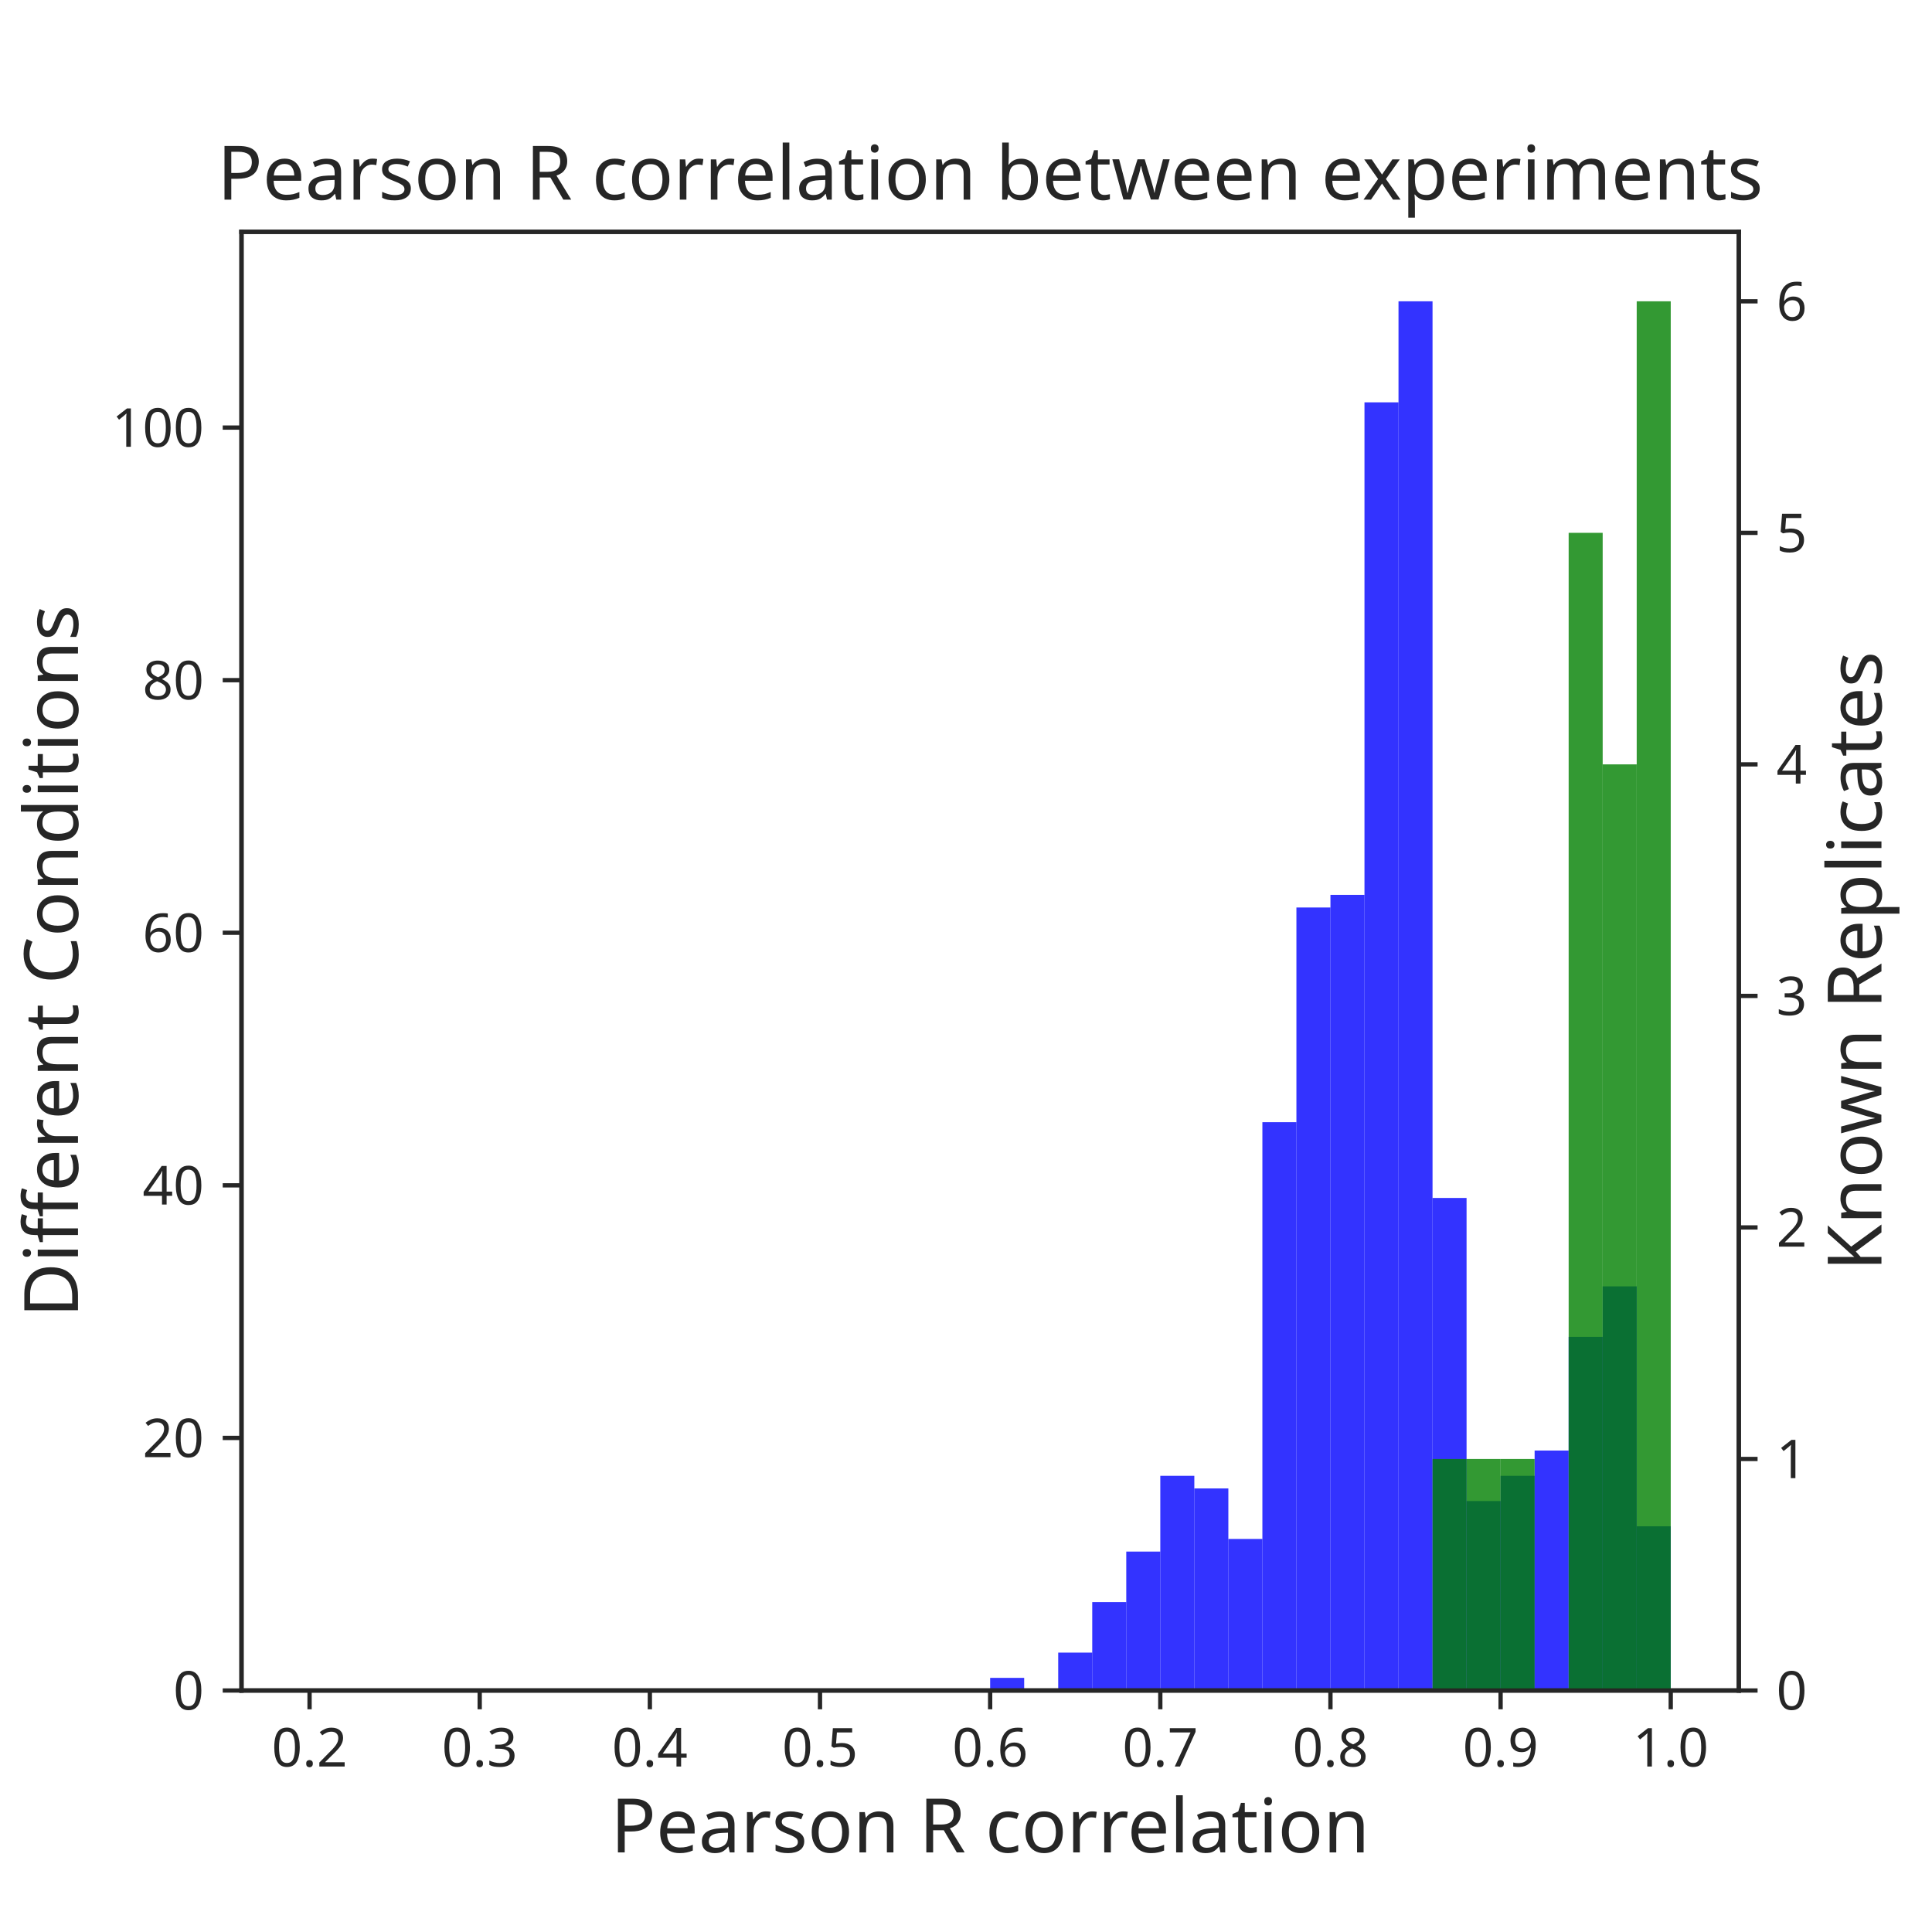
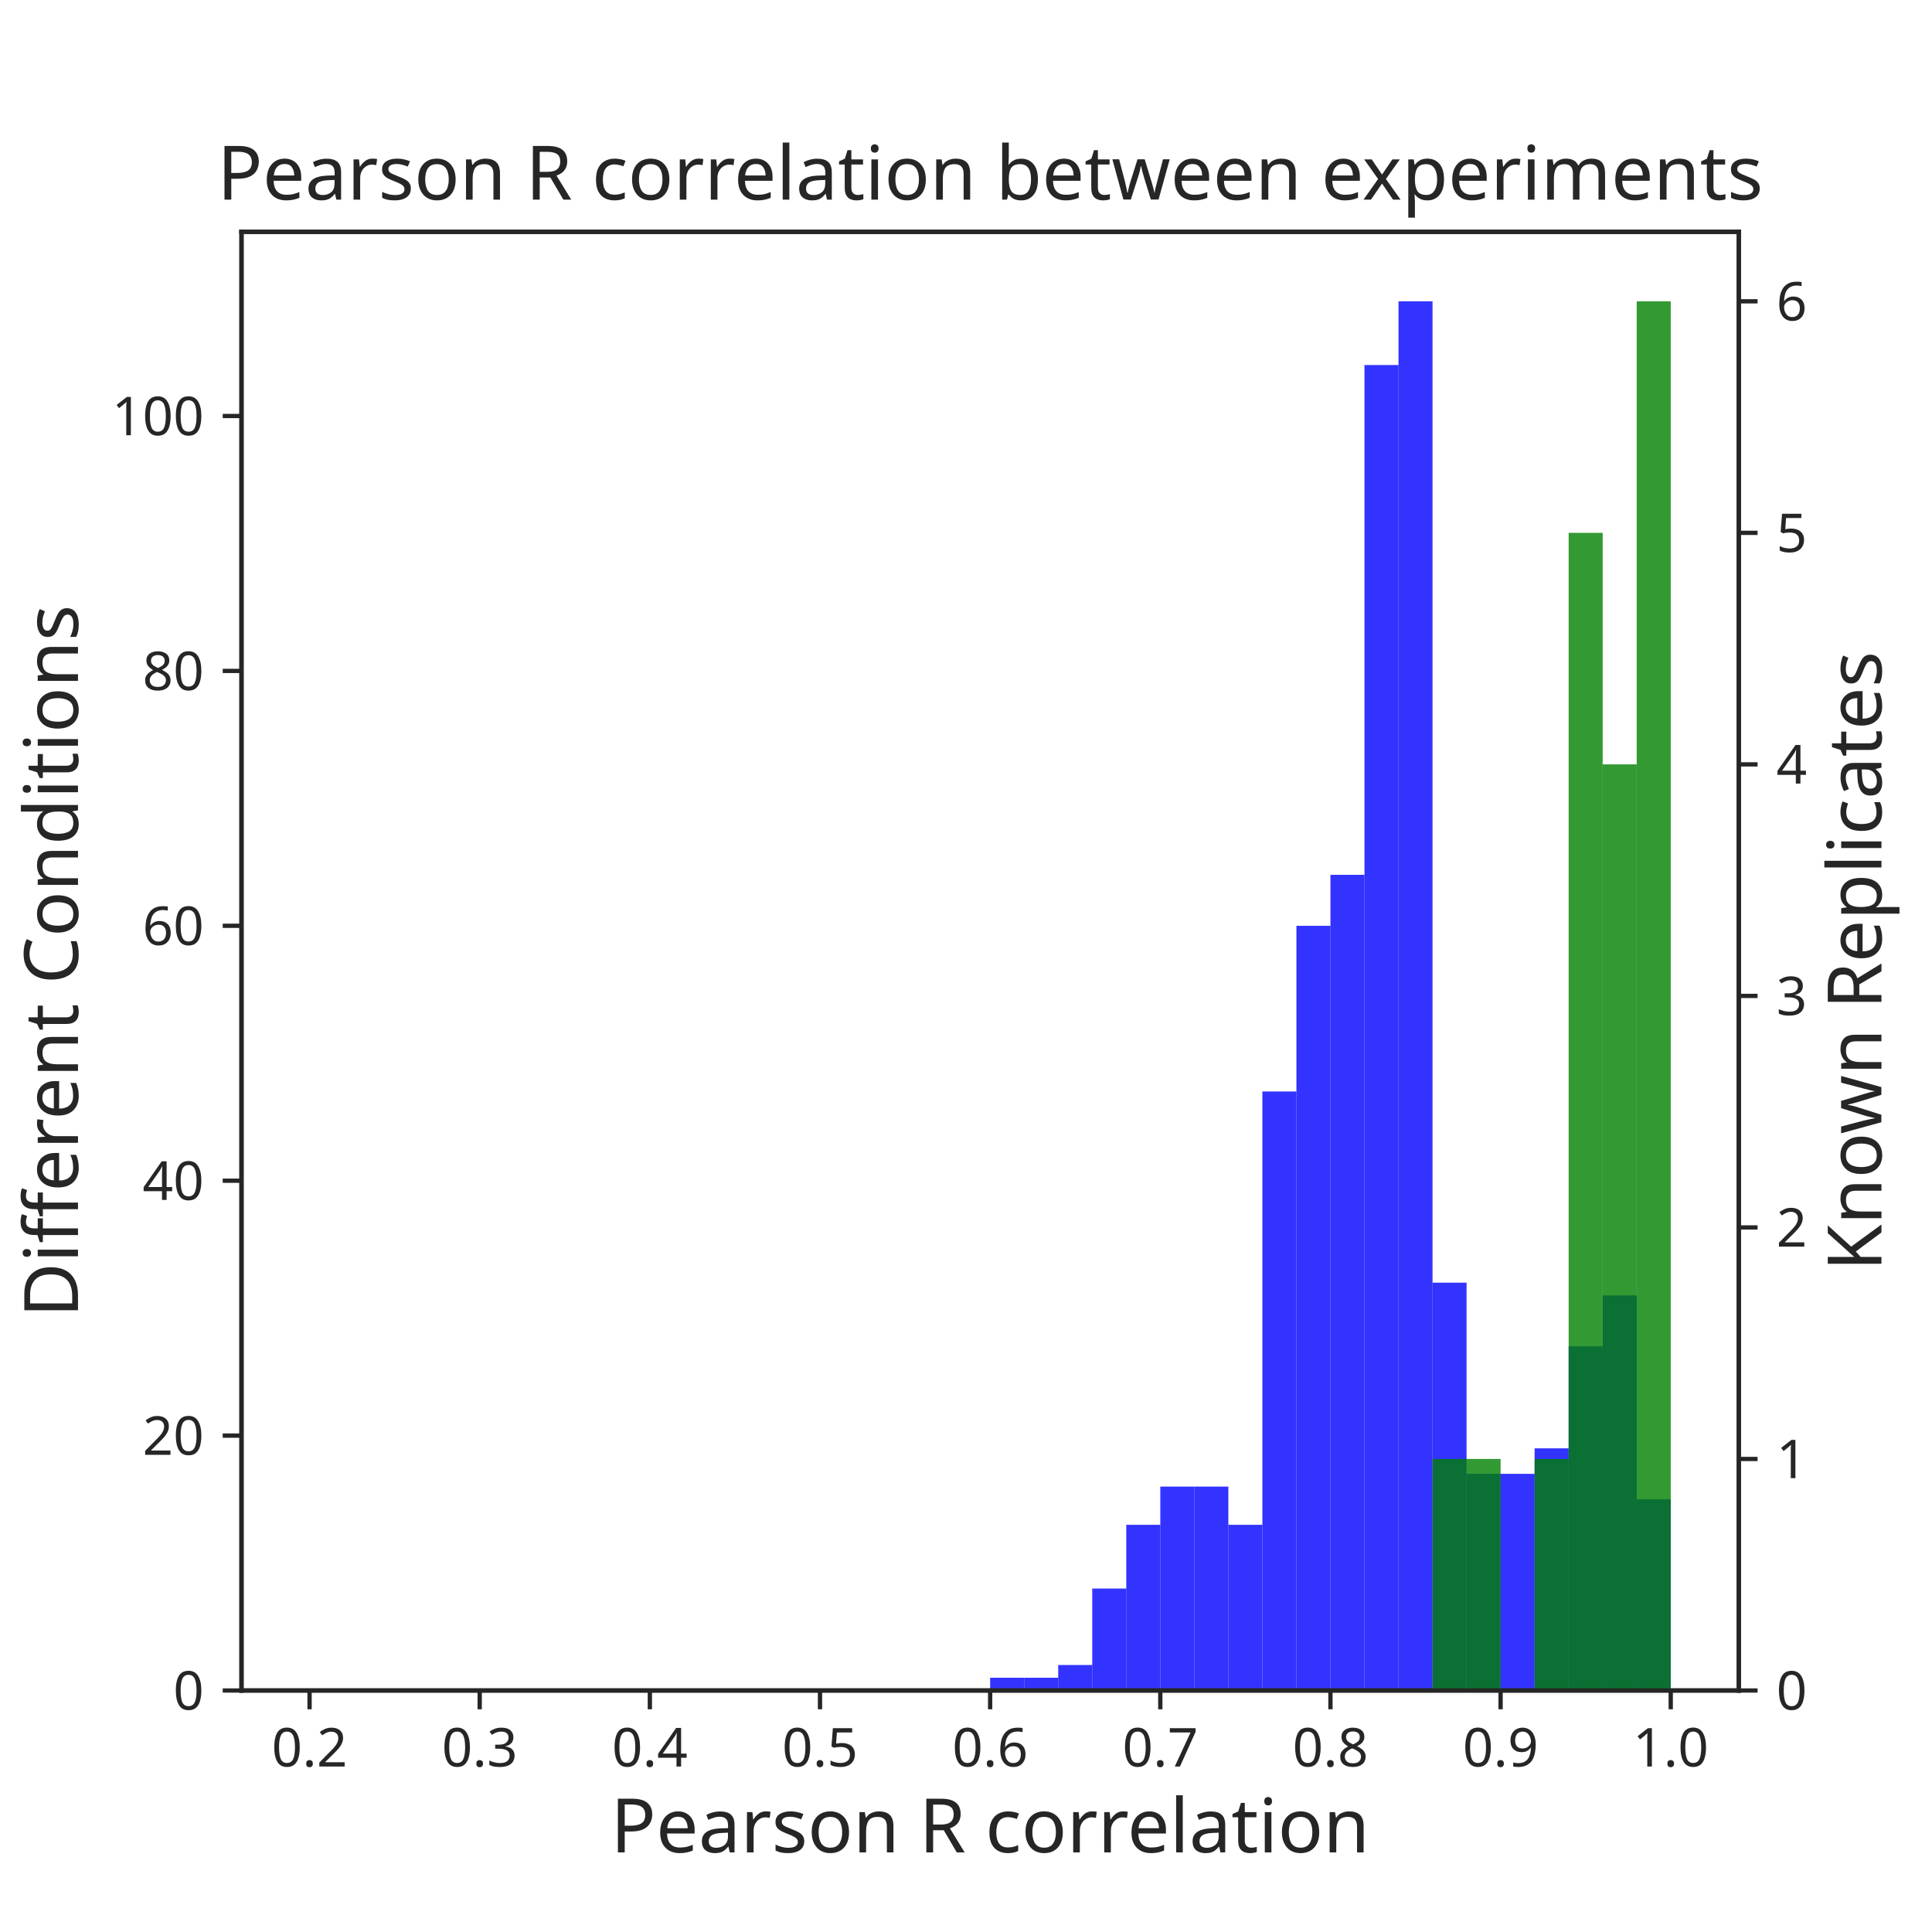
<svg xmlns="http://www.w3.org/2000/svg" xmlns:xlink="http://www.w3.org/1999/xlink" width="360pt" height="360pt" viewBox="0 0 360 360" version="1.1">
  <defs>
    <style type="text/css">*{stroke-linejoin: round; stroke-linecap: butt}</style>
  </defs>
  <g id="figure_1">
    <g id="patch_1">
      <path d="M 0 360  L 360 360  L 360 0  L 0 0  z " style="fill: #ffffff" />
    </g>
    <g id="axes_1">
      <g id="patch_2">
        <path d="M 45 315  L 324 315  L 324 43.2  L 45 43.2  z " style="fill: #ffffff" />
      </g>
      <g id="matplotlib.axis_1">
        <g id="xtick_1">
          <g id="line2d_1">
            <defs>
-               <path id="m3f5e50ca13" d="M 0 0  L 0 3.5  " style="stroke: #262626; stroke-width: 0.8" />
+               <path id="m912f0ac6c9" d="M 0 0  L 0 3.5  " style="stroke: #262626; stroke-width: 0.8" />
            </defs>
            <g>
-               <use xlink:href="#m3f5e50ca13" x="57.682" y="315" style="fill: #262626; stroke: #262626; stroke-width: 0.8" />
+               <use xlink:href="#m912f0ac6c9" x="57.682" y="315" style="fill: #262626; stroke: #262626; stroke-width: 0.8" />
            </g>
          </g>
          <g id="text_1">
            <text style="fill: #262626; font: 10px 'sans-serif'; text-anchor: middle" x="57.682" y="329.158" transform="rotate(-0, 57.68182, 329.1578)">0.2</text>
          </g>
        </g>
        <g id="xtick_2">
          <g id="line2d_2">
            <g>
-               <use xlink:href="#m3f5e50ca13" x="89.386" y="315" style="fill: #262626; stroke: #262626; stroke-width: 0.8" />
+               <use xlink:href="#m912f0ac6c9" x="89.386" y="315" style="fill: #262626; stroke: #262626; stroke-width: 0.8" />
            </g>
          </g>
          <g id="text_2">
            <text style="fill: #262626; font: 10px 'sans-serif'; text-anchor: middle" x="89.386" y="329.158" transform="rotate(-0, 89.38636, 329.1578)">0.3</text>
          </g>
        </g>
        <g id="xtick_3">
          <g id="line2d_3">
            <g>
-               <use xlink:href="#m3f5e50ca13" x="121.091" y="315" style="fill: #262626; stroke: #262626; stroke-width: 0.8" />
+               <use xlink:href="#m912f0ac6c9" x="121.091" y="315" style="fill: #262626; stroke: #262626; stroke-width: 0.8" />
            </g>
          </g>
          <g id="text_3">
            <text style="fill: #262626; font: 10px 'sans-serif'; text-anchor: middle" x="121.091" y="329.158" transform="rotate(-0, 121.0909, 329.1578)">0.4</text>
          </g>
        </g>
        <g id="xtick_4">
          <g id="line2d_4">
            <g>
-               <use xlink:href="#m3f5e50ca13" x="152.795" y="315" style="fill: #262626; stroke: #262626; stroke-width: 0.8" />
+               <use xlink:href="#m912f0ac6c9" x="152.795" y="315" style="fill: #262626; stroke: #262626; stroke-width: 0.8" />
            </g>
          </g>
          <g id="text_4">
            <text style="fill: #262626; font: 10px 'sans-serif'; text-anchor: middle" x="152.795" y="329.158" transform="rotate(-0, 152.7955, 329.1578)">0.5</text>
          </g>
        </g>
        <g id="xtick_5">
          <g id="line2d_5">
            <g>
-               <use xlink:href="#m3f5e50ca13" x="184.5" y="315" style="fill: #262626; stroke: #262626; stroke-width: 0.8" />
+               <use xlink:href="#m912f0ac6c9" x="184.5" y="315" style="fill: #262626; stroke: #262626; stroke-width: 0.8" />
            </g>
          </g>
          <g id="text_5">
            <text style="fill: #262626; font: 10px 'sans-serif'; text-anchor: middle" x="184.5" y="329.158" transform="rotate(-0, 184.5, 329.1578)">0.6</text>
          </g>
        </g>
        <g id="xtick_6">
          <g id="line2d_6">
            <g>
-               <use xlink:href="#m3f5e50ca13" x="216.205" y="315" style="fill: #262626; stroke: #262626; stroke-width: 0.8" />
+               <use xlink:href="#m912f0ac6c9" x="216.205" y="315" style="fill: #262626; stroke: #262626; stroke-width: 0.8" />
            </g>
          </g>
          <g id="text_6">
            <text style="fill: #262626; font: 10px 'sans-serif'; text-anchor: middle" x="216.205" y="329.158" transform="rotate(-0, 216.2045, 329.1578)">0.7</text>
          </g>
        </g>
        <g id="xtick_7">
          <g id="line2d_7">
            <g>
-               <use xlink:href="#m3f5e50ca13" x="247.909" y="315" style="fill: #262626; stroke: #262626; stroke-width: 0.8" />
+               <use xlink:href="#m912f0ac6c9" x="247.909" y="315" style="fill: #262626; stroke: #262626; stroke-width: 0.8" />
            </g>
          </g>
          <g id="text_7">
            <text style="fill: #262626; font: 10px 'sans-serif'; text-anchor: middle" x="247.909" y="329.158" transform="rotate(-0, 247.9091, 329.1578)">0.8</text>
          </g>
        </g>
        <g id="xtick_8">
          <g id="line2d_8">
            <g>
-               <use xlink:href="#m3f5e50ca13" x="279.614" y="315" style="fill: #262626; stroke: #262626; stroke-width: 0.8" />
+               <use xlink:href="#m912f0ac6c9" x="279.614" y="315" style="fill: #262626; stroke: #262626; stroke-width: 0.8" />
            </g>
          </g>
          <g id="text_8">
            <text style="fill: #262626; font: 10px 'sans-serif'; text-anchor: middle" x="279.614" y="329.158" transform="rotate(-0, 279.6136, 329.1578)">0.9</text>
          </g>
        </g>
        <g id="xtick_9">
          <g id="line2d_9">
            <g>
-               <use xlink:href="#m3f5e50ca13" x="311.318" y="315" style="fill: #262626; stroke: #262626; stroke-width: 0.8" />
+               <use xlink:href="#m912f0ac6c9" x="311.318" y="315" style="fill: #262626; stroke: #262626; stroke-width: 0.8" />
            </g>
          </g>
          <g id="text_9">
            <text style="fill: #262626; font: 10px 'sans-serif'; text-anchor: middle" x="311.318" y="329.158" transform="rotate(-0, 311.3182, 329.1578)">1.0</text>
          </g>
        </g>
        <g id="text_10">
          <text style="fill: #262626; font: 14px 'sans-serif'; text-anchor: middle" x="184.5" y="345.166" transform="rotate(-0, 184.5, 345.1662)">Pearson R correlation</text>
        </g>
      </g>
      <g id="matplotlib.axis_2">
        <g id="ytick_1">
          <g id="line2d_10">
            <defs>
-               <path id="mabdf981d14" d="M 0 0  L -3.5 0  " style="stroke: #262626; stroke-width: 0.8" />
+               <path id="m764aea1fc7" d="M 0 0  L -3.5 0  " style="stroke: #262626; stroke-width: 0.8" />
            </defs>
            <g>
-               <use xlink:href="#mabdf981d14" x="45" y="315" style="fill: #262626; stroke: #262626; stroke-width: 0.8" />
+               <use xlink:href="#m764aea1fc7" x="45" y="315" style="fill: #262626; stroke: #262626; stroke-width: 0.8" />
            </g>
          </g>
          <g id="text_11">
            <text style="fill: #262626; font: 10px 'sans-serif'; text-anchor: end" x="38" y="318.579" transform="rotate(-0, 38, 318.5789)">0</text>
          </g>
        </g>
        <g id="ytick_2">
          <g id="line2d_11">
            <g>
-               <use xlink:href="#mabdf981d14" x="45" y="267.935" style="fill: #262626; stroke: #262626; stroke-width: 0.8" />
+               <use xlink:href="#m764aea1fc7" x="45" y="267.503" style="fill: #262626; stroke: #262626; stroke-width: 0.8" />
            </g>
          </g>
          <g id="text_12">
-             <text style="fill: #262626; font: 10px 'sans-serif'; text-anchor: end" x="38" y="271.514" transform="rotate(-0, 38, 271.514)">20</text>
+             <text style="fill: #262626; font: 10px 'sans-serif'; text-anchor: end" x="38" y="271.082" transform="rotate(-0, 38, 271.0822)">20</text>
          </g>
        </g>
        <g id="ytick_3">
          <g id="line2d_12">
            <g>
-               <use xlink:href="#mabdf981d14" x="45" y="220.87" style="fill: #262626; stroke: #262626; stroke-width: 0.8" />
+               <use xlink:href="#m764aea1fc7" x="45" y="220.007" style="fill: #262626; stroke: #262626; stroke-width: 0.8" />
            </g>
          </g>
          <g id="text_13">
-             <text style="fill: #262626; font: 10px 'sans-serif'; text-anchor: end" x="38" y="224.449" transform="rotate(-0, 38, 224.449)">40</text>
+             <text style="fill: #262626; font: 10px 'sans-serif'; text-anchor: end" x="38" y="223.585" transform="rotate(-0, 38, 223.5855)">40</text>
          </g>
        </g>
        <g id="ytick_4">
          <g id="line2d_13">
            <g>
-               <use xlink:href="#mabdf981d14" x="45" y="173.805" style="fill: #262626; stroke: #262626; stroke-width: 0.8" />
+               <use xlink:href="#m764aea1fc7" x="45" y="172.51" style="fill: #262626; stroke: #262626; stroke-width: 0.8" />
            </g>
          </g>
          <g id="text_14">
-             <text style="fill: #262626; font: 10px 'sans-serif'; text-anchor: end" x="38" y="177.384" transform="rotate(-0, 38, 177.3841)">60</text>
+             <text style="fill: #262626; font: 10px 'sans-serif'; text-anchor: end" x="38" y="176.089" transform="rotate(-0, 38, 176.0887)">60</text>
          </g>
        </g>
        <g id="ytick_5">
          <g id="line2d_14">
            <g>
-               <use xlink:href="#mabdf981d14" x="45" y="126.74" style="fill: #262626; stroke: #262626; stroke-width: 0.8" />
+               <use xlink:href="#m764aea1fc7" x="45" y="125.013" style="fill: #262626; stroke: #262626; stroke-width: 0.8" />
            </g>
          </g>
          <g id="text_15">
-             <text style="fill: #262626; font: 10px 'sans-serif'; text-anchor: end" x="38" y="130.319" transform="rotate(-0, 38, 130.3192)">80</text>
+             <text style="fill: #262626; font: 10px 'sans-serif'; text-anchor: end" x="38" y="128.592" transform="rotate(-0, 38, 128.592)">80</text>
          </g>
        </g>
        <g id="ytick_6">
          <g id="line2d_15">
            <g>
-               <use xlink:href="#mabdf981d14" x="45" y="79.675" style="fill: #262626; stroke: #262626; stroke-width: 0.8" />
+               <use xlink:href="#m764aea1fc7" x="45" y="77.516" style="fill: #262626; stroke: #262626; stroke-width: 0.8" />
            </g>
          </g>
          <g id="text_16">
-             <text style="fill: #262626; font: 10px 'sans-serif'; text-anchor: end" x="38" y="83.254" transform="rotate(-0, 38, 83.25423)">100</text>
+             <text style="fill: #262626; font: 10px 'sans-serif'; text-anchor: end" x="38" y="81.095" transform="rotate(-0, 38, 81.09529)">100</text>
          </g>
        </g>
        <g id="text_17">
          <text style="fill: #262626; font: 14px 'sans-serif'; text-anchor: middle" x="14.535" y="179.1" transform="rotate(-90, 14.53469, 179.1)">Different Conditions</text>
        </g>
      </g>
      <g id="patch_3">
-         <path d="M 57.682 315  L 64.023 315  L 64.023 315  L 57.682 315  z " clip-path="url(#p2814e9593d)" style="fill: #0000ff; opacity: 0.8" />
+         <path d="M 57.682 315  L 64.023 315  L 64.023 315  L 57.682 315  z " clip-path="url(#pcfafca5b54)" style="fill: #0000ff; opacity: 0.8" />
      </g>
      <g id="patch_4">
-         <path d="M 64.023 315  L 70.364 315  L 70.364 315  L 64.023 315  z " clip-path="url(#p2814e9593d)" style="fill: #0000ff; opacity: 0.8" />
+         <path d="M 64.023 315  L 70.364 315  L 70.364 315  L 64.023 315  z " clip-path="url(#pcfafca5b54)" style="fill: #0000ff; opacity: 0.8" />
      </g>
      <g id="patch_5">
-         <path d="M 70.364 315  L 76.705 315  L 76.705 315  L 70.364 315  z " clip-path="url(#p2814e9593d)" style="fill: #0000ff; opacity: 0.8" />
+         <path d="M 70.364 315  L 76.705 315  L 76.705 315  L 70.364 315  z " clip-path="url(#pcfafca5b54)" style="fill: #0000ff; opacity: 0.8" />
      </g>
      <g id="patch_6">
-         <path d="M 76.705 315  L 83.045 315  L 83.045 315  L 76.705 315  z " clip-path="url(#p2814e9593d)" style="fill: #0000ff; opacity: 0.8" />
+         <path d="M 76.705 315  L 83.045 315  L 83.045 315  L 76.705 315  z " clip-path="url(#pcfafca5b54)" style="fill: #0000ff; opacity: 0.8" />
      </g>
      <g id="patch_7">
-         <path d="M 83.045 315  L 89.386 315  L 89.386 315  L 83.045 315  z " clip-path="url(#p2814e9593d)" style="fill: #0000ff; opacity: 0.8" />
+         <path d="M 83.045 315  L 89.386 315  L 89.386 315  L 83.045 315  z " clip-path="url(#pcfafca5b54)" style="fill: #0000ff; opacity: 0.8" />
      </g>
      <g id="patch_8">
-         <path d="M 89.386 315  L 95.727 315  L 95.727 315  L 89.386 315  z " clip-path="url(#p2814e9593d)" style="fill: #0000ff; opacity: 0.8" />
+         <path d="M 89.386 315  L 95.727 315  L 95.727 315  L 89.386 315  z " clip-path="url(#pcfafca5b54)" style="fill: #0000ff; opacity: 0.8" />
      </g>
      <g id="patch_9">
-         <path d="M 95.727 315  L 102.068 315  L 102.068 315  L 95.727 315  z " clip-path="url(#p2814e9593d)" style="fill: #0000ff; opacity: 0.8" />
+         <path d="M 95.727 315  L 102.068 315  L 102.068 315  L 95.727 315  z " clip-path="url(#pcfafca5b54)" style="fill: #0000ff; opacity: 0.8" />
      </g>
      <g id="patch_10">
-         <path d="M 102.068 315  L 108.409 315  L 108.409 315  L 102.068 315  z " clip-path="url(#p2814e9593d)" style="fill: #0000ff; opacity: 0.8" />
+         <path d="M 102.068 315  L 108.409 315  L 108.409 315  L 102.068 315  z " clip-path="url(#pcfafca5b54)" style="fill: #0000ff; opacity: 0.8" />
      </g>
      <g id="patch_11">
-         <path d="M 108.409 315  L 114.75 315  L 114.75 315  L 108.409 315  z " clip-path="url(#p2814e9593d)" style="fill: #0000ff; opacity: 0.8" />
+         <path d="M 108.409 315  L 114.75 315  L 114.75 315  L 108.409 315  z " clip-path="url(#pcfafca5b54)" style="fill: #0000ff; opacity: 0.8" />
      </g>
      <g id="patch_12">
-         <path d="M 114.75 315  L 121.091 315  L 121.091 315  L 114.75 315  z " clip-path="url(#p2814e9593d)" style="fill: #0000ff; opacity: 0.8" />
+         <path d="M 114.75 315  L 121.091 315  L 121.091 315  L 114.75 315  z " clip-path="url(#pcfafca5b54)" style="fill: #0000ff; opacity: 0.8" />
      </g>
      <g id="patch_13">
-         <path d="M 121.091 315  L 127.432 315  L 127.432 315  L 121.091 315  z " clip-path="url(#p2814e9593d)" style="fill: #0000ff; opacity: 0.8" />
+         <path d="M 121.091 315  L 127.432 315  L 127.432 315  L 121.091 315  z " clip-path="url(#pcfafca5b54)" style="fill: #0000ff; opacity: 0.8" />
      </g>
      <g id="patch_14">
-         <path d="M 127.432 315  L 133.773 315  L 133.773 315  L 127.432 315  z " clip-path="url(#p2814e9593d)" style="fill: #0000ff; opacity: 0.8" />
+         <path d="M 127.432 315  L 133.773 315  L 133.773 315  L 127.432 315  z " clip-path="url(#pcfafca5b54)" style="fill: #0000ff; opacity: 0.8" />
      </g>
      <g id="patch_15">
-         <path d="M 133.773 315  L 140.114 315  L 140.114 315  L 133.773 315  z " clip-path="url(#p2814e9593d)" style="fill: #0000ff; opacity: 0.8" />
+         <path d="M 133.773 315  L 140.114 315  L 140.114 315  L 133.773 315  z " clip-path="url(#pcfafca5b54)" style="fill: #0000ff; opacity: 0.8" />
      </g>
      <g id="patch_16">
-         <path d="M 140.114 315  L 146.455 315  L 146.455 315  L 140.114 315  z " clip-path="url(#p2814e9593d)" style="fill: #0000ff; opacity: 0.8" />
+         <path d="M 140.114 315  L 146.455 315  L 146.455 315  L 140.114 315  z " clip-path="url(#pcfafca5b54)" style="fill: #0000ff; opacity: 0.8" />
      </g>
      <g id="patch_17">
-         <path d="M 146.455 315  L 152.795 315  L 152.795 315  L 146.455 315  z " clip-path="url(#p2814e9593d)" style="fill: #0000ff; opacity: 0.8" />
+         <path d="M 146.455 315  L 152.795 315  L 152.795 315  L 146.455 315  z " clip-path="url(#pcfafca5b54)" style="fill: #0000ff; opacity: 0.8" />
      </g>
      <g id="patch_18">
-         <path d="M 152.795 315  L 159.136 315  L 159.136 315  L 152.795 315  z " clip-path="url(#p2814e9593d)" style="fill: #0000ff; opacity: 0.8" />
+         <path d="M 152.795 315  L 159.136 315  L 159.136 315  L 152.795 315  z " clip-path="url(#pcfafca5b54)" style="fill: #0000ff; opacity: 0.8" />
      </g>
      <g id="patch_19">
-         <path d="M 159.136 315  L 165.477 315  L 165.477 315  L 159.136 315  z " clip-path="url(#p2814e9593d)" style="fill: #0000ff; opacity: 0.8" />
+         <path d="M 159.136 315  L 165.477 315  L 165.477 315  L 159.136 315  z " clip-path="url(#pcfafca5b54)" style="fill: #0000ff; opacity: 0.8" />
      </g>
      <g id="patch_20">
-         <path d="M 165.477 315  L 171.818 315  L 171.818 315  L 165.477 315  z " clip-path="url(#p2814e9593d)" style="fill: #0000ff; opacity: 0.8" />
+         <path d="M 165.477 315  L 171.818 315  L 171.818 315  L 165.477 315  z " clip-path="url(#pcfafca5b54)" style="fill: #0000ff; opacity: 0.8" />
      </g>
      <g id="patch_21">
-         <path d="M 171.818 315  L 178.159 315  L 178.159 315  L 171.818 315  z " clip-path="url(#p2814e9593d)" style="fill: #0000ff; opacity: 0.8" />
+         <path d="M 171.818 315  L 178.159 315  L 178.159 315  L 171.818 315  z " clip-path="url(#pcfafca5b54)" style="fill: #0000ff; opacity: 0.8" />
      </g>
      <g id="patch_22">
-         <path d="M 178.159 315  L 184.5 315  L 184.5 315  L 178.159 315  z " clip-path="url(#p2814e9593d)" style="fill: #0000ff; opacity: 0.8" />
+         <path d="M 178.159 315  L 184.5 315  L 184.5 315  L 178.159 315  z " clip-path="url(#pcfafca5b54)" style="fill: #0000ff; opacity: 0.8" />
      </g>
      <g id="patch_23">
-         <path d="M 184.5 315  L 190.841 315  L 190.841 312.647  L 184.5 312.647  z " clip-path="url(#p2814e9593d)" style="fill: #0000ff; opacity: 0.8" />
+         <path d="M 184.5 315  L 190.841 315  L 190.841 312.625  L 184.5 312.625  z " clip-path="url(#pcfafca5b54)" style="fill: #0000ff; opacity: 0.8" />
      </g>
      <g id="patch_24">
-         <path d="M 190.841 315  L 197.182 315  L 197.182 315  L 190.841 315  z " clip-path="url(#p2814e9593d)" style="fill: #0000ff; opacity: 0.8" />
+         <path d="M 190.841 315  L 197.182 315  L 197.182 312.625  L 190.841 312.625  z " clip-path="url(#pcfafca5b54)" style="fill: #0000ff; opacity: 0.8" />
      </g>
      <g id="patch_25">
-         <path d="M 197.182 315  L 203.523 315  L 203.523 307.94  L 197.182 307.94  z " clip-path="url(#p2814e9593d)" style="fill: #0000ff; opacity: 0.8" />
+         <path d="M 197.182 315  L 203.523 315  L 203.523 310.25  L 197.182 310.25  z " clip-path="url(#pcfafca5b54)" style="fill: #0000ff; opacity: 0.8" />
      </g>
      <g id="patch_26">
-         <path d="M 203.523 315  L 209.864 315  L 209.864 298.527  L 203.523 298.527  z " clip-path="url(#p2814e9593d)" style="fill: #0000ff; opacity: 0.8" />
+         <path d="M 203.523 315  L 209.864 315  L 209.864 296.001  L 203.523 296.001  z " clip-path="url(#pcfafca5b54)" style="fill: #0000ff; opacity: 0.8" />
      </g>
      <g id="patch_27">
-         <path d="M 209.864 315  L 216.205 315  L 216.205 289.114  L 209.864 289.114  z " clip-path="url(#p2814e9593d)" style="fill: #0000ff; opacity: 0.8" />
+         <path d="M 209.864 315  L 216.205 315  L 216.205 284.127  L 209.864 284.127  z " clip-path="url(#pcfafca5b54)" style="fill: #0000ff; opacity: 0.8" />
      </g>
      <g id="patch_28">
-         <path d="M 216.205 315  L 222.545 315  L 222.545 274.995  L 216.205 274.995  z " clip-path="url(#p2814e9593d)" style="fill: #0000ff; opacity: 0.8" />
+         <path d="M 216.205 315  L 222.545 315  L 222.545 277.003  L 216.205 277.003  z " clip-path="url(#pcfafca5b54)" style="fill: #0000ff; opacity: 0.8" />
      </g>
      <g id="patch_29">
-         <path d="M 222.545 315  L 228.886 315  L 228.886 277.348  L 222.545 277.348  z " clip-path="url(#p2814e9593d)" style="fill: #0000ff; opacity: 0.8" />
+         <path d="M 222.545 315  L 228.886 315  L 228.886 277.003  L 222.545 277.003  z " clip-path="url(#pcfafca5b54)" style="fill: #0000ff; opacity: 0.8" />
      </g>
      <g id="patch_30">
-         <path d="M 228.886 315  L 235.227 315  L 235.227 286.761  L 228.886 286.761  z " clip-path="url(#p2814e9593d)" style="fill: #0000ff; opacity: 0.8" />
+         <path d="M 228.886 315  L 235.227 315  L 235.227 284.127  L 228.886 284.127  z " clip-path="url(#pcfafca5b54)" style="fill: #0000ff; opacity: 0.8" />
      </g>
      <g id="patch_31">
-         <path d="M 235.227 315  L 241.568 315  L 241.568 209.104  L 235.227 209.104  z " clip-path="url(#p2814e9593d)" style="fill: #0000ff; opacity: 0.8" />
+         <path d="M 235.227 315  L 241.568 315  L 241.568 203.383  L 235.227 203.383  z " clip-path="url(#pcfafca5b54)" style="fill: #0000ff; opacity: 0.8" />
      </g>
      <g id="patch_32">
-         <path d="M 241.568 315  L 247.909 315  L 247.909 169.099  L 241.568 169.099  z " clip-path="url(#p2814e9593d)" style="fill: #0000ff; opacity: 0.8" />
+         <path d="M 241.568 315  L 247.909 315  L 247.909 172.51  L 241.568 172.51  z " clip-path="url(#pcfafca5b54)" style="fill: #0000ff; opacity: 0.8" />
      </g>
      <g id="patch_33">
-         <path d="M 247.909 315  L 254.25 315  L 254.25 166.745  L 247.909 166.745  z " clip-path="url(#p2814e9593d)" style="fill: #0000ff; opacity: 0.8" />
+         <path d="M 247.909 315  L 254.25 315  L 254.25 163.01  L 247.909 163.01  z " clip-path="url(#pcfafca5b54)" style="fill: #0000ff; opacity: 0.8" />
      </g>
      <g id="patch_34">
-         <path d="M 254.25 315  L 260.591 315  L 260.591 74.969  L 254.25 74.969  z " clip-path="url(#p2814e9593d)" style="fill: #0000ff; opacity: 0.8" />
+         <path d="M 254.25 315  L 260.591 315  L 260.591 68.017  L 254.25 68.017  z " clip-path="url(#pcfafca5b54)" style="fill: #0000ff; opacity: 0.8" />
      </g>
      <g id="patch_35">
-         <path d="M 260.591 315  L 266.932 315  L 266.932 56.143  L 260.591 56.143  z " clip-path="url(#p2814e9593d)" style="fill: #0000ff; opacity: 0.8" />
+         <path d="M 260.591 315  L 266.932 315  L 266.932 56.143  L 260.591 56.143  z " clip-path="url(#pcfafca5b54)" style="fill: #0000ff; opacity: 0.8" />
      </g>
      <g id="patch_36">
-         <path d="M 266.932 315  L 273.273 315  L 273.273 223.223  L 266.932 223.223  z " clip-path="url(#p2814e9593d)" style="fill: #0000ff; opacity: 0.8" />
+         <path d="M 266.932 315  L 273.273 315  L 273.273 239.005  L 266.932 239.005  z " clip-path="url(#pcfafca5b54)" style="fill: #0000ff; opacity: 0.8" />
      </g>
      <g id="patch_37">
-         <path d="M 273.273 315  L 279.614 315  L 279.614 279.701  L 273.273 279.701  z " clip-path="url(#p2814e9593d)" style="fill: #0000ff; opacity: 0.8" />
+         <path d="M 273.273 315  L 279.614 315  L 279.614 274.628  L 273.273 274.628  z " clip-path="url(#pcfafca5b54)" style="fill: #0000ff; opacity: 0.8" />
      </g>
      <g id="patch_38">
-         <path d="M 279.614 315  L 285.955 315  L 285.955 274.995  L 279.614 274.995  z " clip-path="url(#p2814e9593d)" style="fill: #0000ff; opacity: 0.8" />
+         <path d="M 279.614 315  L 285.955 315  L 285.955 274.628  L 279.614 274.628  z " clip-path="url(#pcfafca5b54)" style="fill: #0000ff; opacity: 0.8" />
      </g>
      <g id="patch_39">
-         <path d="M 285.955 315  L 292.295 315  L 292.295 270.288  L 285.955 270.288  z " clip-path="url(#p2814e9593d)" style="fill: #0000ff; opacity: 0.8" />
+         <path d="M 285.955 315  L 292.295 315  L 292.295 269.878  L 285.955 269.878  z " clip-path="url(#pcfafca5b54)" style="fill: #0000ff; opacity: 0.8" />
      </g>
      <g id="patch_40">
-         <path d="M 292.295 315  L 298.636 315  L 298.636 249.109  L 292.295 249.109  z " clip-path="url(#p2814e9593d)" style="fill: #0000ff; opacity: 0.8" />
+         <path d="M 292.295 315  L 298.636 315  L 298.636 250.879  L 292.295 250.879  z " clip-path="url(#pcfafca5b54)" style="fill: #0000ff; opacity: 0.8" />
      </g>
      <g id="patch_41">
-         <path d="M 298.636 315  L 304.977 315  L 304.977 239.696  L 298.636 239.696  z " clip-path="url(#p2814e9593d)" style="fill: #0000ff; opacity: 0.8" />
+         <path d="M 298.636 315  L 304.977 315  L 304.977 241.38  L 298.636 241.38  z " clip-path="url(#pcfafca5b54)" style="fill: #0000ff; opacity: 0.8" />
      </g>
      <g id="patch_42">
-         <path d="M 304.977 315  L 311.318 315  L 311.318 284.408  L 304.977 284.408  z " clip-path="url(#p2814e9593d)" style="fill: #0000ff; opacity: 0.8" />
+         <path d="M 304.977 315  L 311.318 315  L 311.318 279.377  L 304.977 279.377  z " clip-path="url(#pcfafca5b54)" style="fill: #0000ff; opacity: 0.8" />
      </g>
      <g id="patch_43">
        <path d="M 45 315  L 45 43.2  " style="fill: none; stroke: #262626; stroke-width: 0.8; stroke-linejoin: miter; stroke-linecap: square" />
      </g>
      <g id="patch_44">
        <path d="M 324 315  L 324 43.2  " style="fill: none; stroke: #262626; stroke-width: 0.8; stroke-linejoin: miter; stroke-linecap: square" />
      </g>
      <g id="patch_45">
        <path d="M 45 315  L 324 315  " style="fill: none; stroke: #262626; stroke-width: 0.8; stroke-linejoin: miter; stroke-linecap: square" />
      </g>
      <g id="patch_46">
        <path d="M 45 43.2  L 324 43.2  " style="fill: none; stroke: #262626; stroke-width: 0.8; stroke-linejoin: miter; stroke-linecap: square" />
      </g>
      <g id="text_18">
        <text style="fill: #262626; font: 14px 'sans-serif'; text-anchor: middle" x="184.5" y="37.2" transform="rotate(-0, 184.5, 37.2)">Pearson R correlation between experiments</text>
      </g>
    </g>
    <g id="axes_2">
      <g id="matplotlib.axis_3">
        <g id="ytick_7">
          <g id="line2d_16">
            <defs>
-               <path id="m80bbb6d3ef" d="M 0 0  L 3.5 0  " style="stroke: #262626; stroke-width: 0.8" />
+               <path id="mb34286cc87" d="M 0 0  L 3.5 0  " style="stroke: #262626; stroke-width: 0.8" />
            </defs>
            <g>
-               <use xlink:href="#m80bbb6d3ef" x="324" y="315" style="fill: #262626; stroke: #262626; stroke-width: 0.8" />
+               <use xlink:href="#mb34286cc87" x="324" y="315" style="fill: #262626; stroke: #262626; stroke-width: 0.8" />
            </g>
          </g>
          <g id="text_19">
            <text style="fill: #262626; font: 10px 'sans-serif'; text-anchor: start" x="331" y="318.579" transform="rotate(-0, 331, 318.5789)">0</text>
          </g>
        </g>
        <g id="ytick_8">
          <g id="line2d_17">
            <g>
-               <use xlink:href="#m80bbb6d3ef" x="324" y="271.857" style="fill: #262626; stroke: #262626; stroke-width: 0.8" />
+               <use xlink:href="#mb34286cc87" x="324" y="271.857" style="fill: #262626; stroke: #262626; stroke-width: 0.8" />
            </g>
          </g>
          <g id="text_20">
            <text style="fill: #262626; font: 10px 'sans-serif'; text-anchor: start" x="331" y="275.436" transform="rotate(-0, 331, 275.436)">1</text>
          </g>
        </g>
        <g id="ytick_9">
          <g id="line2d_18">
            <g>
-               <use xlink:href="#m80bbb6d3ef" x="324" y="228.714" style="fill: #262626; stroke: #262626; stroke-width: 0.8" />
+               <use xlink:href="#mb34286cc87" x="324" y="228.714" style="fill: #262626; stroke: #262626; stroke-width: 0.8" />
            </g>
          </g>
          <g id="text_21">
            <text style="fill: #262626; font: 10px 'sans-serif'; text-anchor: start" x="331" y="232.293" transform="rotate(-0, 331, 232.2932)">2</text>
          </g>
        </g>
        <g id="ytick_10">
          <g id="line2d_19">
            <g>
-               <use xlink:href="#m80bbb6d3ef" x="324" y="185.571" style="fill: #262626; stroke: #262626; stroke-width: 0.8" />
+               <use xlink:href="#mb34286cc87" x="324" y="185.571" style="fill: #262626; stroke: #262626; stroke-width: 0.8" />
            </g>
          </g>
          <g id="text_22">
            <text style="fill: #262626; font: 10px 'sans-serif'; text-anchor: start" x="331" y="189.15" transform="rotate(-0, 331, 189.1503)">3</text>
          </g>
        </g>
        <g id="ytick_11">
          <g id="line2d_20">
            <g>
-               <use xlink:href="#m80bbb6d3ef" x="324" y="142.429" style="fill: #262626; stroke: #262626; stroke-width: 0.8" />
+               <use xlink:href="#mb34286cc87" x="324" y="142.429" style="fill: #262626; stroke: #262626; stroke-width: 0.8" />
            </g>
          </g>
          <g id="text_23">
            <text style="fill: #262626; font: 10px 'sans-serif'; text-anchor: start" x="331" y="146.007" transform="rotate(-0, 331, 146.0075)">4</text>
          </g>
        </g>
        <g id="ytick_12">
          <g id="line2d_21">
            <g>
-               <use xlink:href="#m80bbb6d3ef" x="324" y="99.286" style="fill: #262626; stroke: #262626; stroke-width: 0.8" />
+               <use xlink:href="#mb34286cc87" x="324" y="99.286" style="fill: #262626; stroke: #262626; stroke-width: 0.8" />
            </g>
          </g>
          <g id="text_24">
            <text style="fill: #262626; font: 10px 'sans-serif'; text-anchor: start" x="331" y="102.865" transform="rotate(-0, 331, 102.8646)">5</text>
          </g>
        </g>
        <g id="ytick_13">
          <g id="line2d_22">
            <g>
-               <use xlink:href="#m80bbb6d3ef" x="324" y="56.143" style="fill: #262626; stroke: #262626; stroke-width: 0.8" />
+               <use xlink:href="#mb34286cc87" x="324" y="56.143" style="fill: #262626; stroke: #262626; stroke-width: 0.8" />
            </g>
          </g>
          <g id="text_25">
            <text style="fill: #262626; font: 10px 'sans-serif'; text-anchor: start" x="331" y="59.722" transform="rotate(-0, 331, 59.72176)">6</text>
          </g>
        </g>
        <g id="text_26">
          <text style="fill: #262626; font: 14px 'sans-serif'; text-anchor: middle" x="350.582" y="179.1" transform="rotate(-90, 350.5819, 179.1)">Known Replicates</text>
        </g>
      </g>
      <g id="patch_47">
-         <path d="M 57.682 315  L 64.023 315  L 64.023 315  L 57.682 315  z " clip-path="url(#p2814e9593d)" style="fill: #008000; opacity: 0.8" />
+         <path d="M 57.682 315  L 64.023 315  L 64.023 315  L 57.682 315  z " clip-path="url(#pcfafca5b54)" style="fill: #008000; opacity: 0.8" />
      </g>
      <g id="patch_48">
-         <path d="M 64.023 315  L 70.364 315  L 70.364 315  L 64.023 315  z " clip-path="url(#p2814e9593d)" style="fill: #008000; opacity: 0.8" />
+         <path d="M 64.023 315  L 70.364 315  L 70.364 315  L 64.023 315  z " clip-path="url(#pcfafca5b54)" style="fill: #008000; opacity: 0.8" />
      </g>
      <g id="patch_49">
-         <path d="M 70.364 315  L 76.705 315  L 76.705 315  L 70.364 315  z " clip-path="url(#p2814e9593d)" style="fill: #008000; opacity: 0.8" />
+         <path d="M 70.364 315  L 76.705 315  L 76.705 315  L 70.364 315  z " clip-path="url(#pcfafca5b54)" style="fill: #008000; opacity: 0.8" />
      </g>
      <g id="patch_50">
-         <path d="M 76.705 315  L 83.045 315  L 83.045 315  L 76.705 315  z " clip-path="url(#p2814e9593d)" style="fill: #008000; opacity: 0.8" />
+         <path d="M 76.705 315  L 83.045 315  L 83.045 315  L 76.705 315  z " clip-path="url(#pcfafca5b54)" style="fill: #008000; opacity: 0.8" />
      </g>
      <g id="patch_51">
-         <path d="M 83.045 315  L 89.386 315  L 89.386 315  L 83.045 315  z " clip-path="url(#p2814e9593d)" style="fill: #008000; opacity: 0.8" />
+         <path d="M 83.045 315  L 89.386 315  L 89.386 315  L 83.045 315  z " clip-path="url(#pcfafca5b54)" style="fill: #008000; opacity: 0.8" />
      </g>
      <g id="patch_52">
-         <path d="M 89.386 315  L 95.727 315  L 95.727 315  L 89.386 315  z " clip-path="url(#p2814e9593d)" style="fill: #008000; opacity: 0.8" />
+         <path d="M 89.386 315  L 95.727 315  L 95.727 315  L 89.386 315  z " clip-path="url(#pcfafca5b54)" style="fill: #008000; opacity: 0.8" />
      </g>
      <g id="patch_53">
-         <path d="M 95.727 315  L 102.068 315  L 102.068 315  L 95.727 315  z " clip-path="url(#p2814e9593d)" style="fill: #008000; opacity: 0.8" />
+         <path d="M 95.727 315  L 102.068 315  L 102.068 315  L 95.727 315  z " clip-path="url(#pcfafca5b54)" style="fill: #008000; opacity: 0.8" />
      </g>
      <g id="patch_54">
-         <path d="M 102.068 315  L 108.409 315  L 108.409 315  L 102.068 315  z " clip-path="url(#p2814e9593d)" style="fill: #008000; opacity: 0.8" />
+         <path d="M 102.068 315  L 108.409 315  L 108.409 315  L 102.068 315  z " clip-path="url(#pcfafca5b54)" style="fill: #008000; opacity: 0.8" />
      </g>
      <g id="patch_55">
-         <path d="M 108.409 315  L 114.75 315  L 114.75 315  L 108.409 315  z " clip-path="url(#p2814e9593d)" style="fill: #008000; opacity: 0.8" />
+         <path d="M 108.409 315  L 114.75 315  L 114.75 315  L 108.409 315  z " clip-path="url(#pcfafca5b54)" style="fill: #008000; opacity: 0.8" />
      </g>
      <g id="patch_56">
-         <path d="M 114.75 315  L 121.091 315  L 121.091 315  L 114.75 315  z " clip-path="url(#p2814e9593d)" style="fill: #008000; opacity: 0.8" />
+         <path d="M 114.75 315  L 121.091 315  L 121.091 315  L 114.75 315  z " clip-path="url(#pcfafca5b54)" style="fill: #008000; opacity: 0.8" />
      </g>
      <g id="patch_57">
-         <path d="M 121.091 315  L 127.432 315  L 127.432 315  L 121.091 315  z " clip-path="url(#p2814e9593d)" style="fill: #008000; opacity: 0.8" />
+         <path d="M 121.091 315  L 127.432 315  L 127.432 315  L 121.091 315  z " clip-path="url(#pcfafca5b54)" style="fill: #008000; opacity: 0.8" />
      </g>
      <g id="patch_58">
-         <path d="M 127.432 315  L 133.773 315  L 133.773 315  L 127.432 315  z " clip-path="url(#p2814e9593d)" style="fill: #008000; opacity: 0.8" />
+         <path d="M 127.432 315  L 133.773 315  L 133.773 315  L 127.432 315  z " clip-path="url(#pcfafca5b54)" style="fill: #008000; opacity: 0.8" />
      </g>
      <g id="patch_59">
-         <path d="M 133.773 315  L 140.114 315  L 140.114 315  L 133.773 315  z " clip-path="url(#p2814e9593d)" style="fill: #008000; opacity: 0.8" />
+         <path d="M 133.773 315  L 140.114 315  L 140.114 315  L 133.773 315  z " clip-path="url(#pcfafca5b54)" style="fill: #008000; opacity: 0.8" />
      </g>
      <g id="patch_60">
-         <path d="M 140.114 315  L 146.455 315  L 146.455 315  L 140.114 315  z " clip-path="url(#p2814e9593d)" style="fill: #008000; opacity: 0.8" />
+         <path d="M 140.114 315  L 146.455 315  L 146.455 315  L 140.114 315  z " clip-path="url(#pcfafca5b54)" style="fill: #008000; opacity: 0.8" />
      </g>
      <g id="patch_61">
-         <path d="M 146.455 315  L 152.795 315  L 152.795 315  L 146.455 315  z " clip-path="url(#p2814e9593d)" style="fill: #008000; opacity: 0.8" />
+         <path d="M 146.455 315  L 152.795 315  L 152.795 315  L 146.455 315  z " clip-path="url(#pcfafca5b54)" style="fill: #008000; opacity: 0.8" />
      </g>
      <g id="patch_62">
-         <path d="M 152.795 315  L 159.136 315  L 159.136 315  L 152.795 315  z " clip-path="url(#p2814e9593d)" style="fill: #008000; opacity: 0.8" />
+         <path d="M 152.795 315  L 159.136 315  L 159.136 315  L 152.795 315  z " clip-path="url(#pcfafca5b54)" style="fill: #008000; opacity: 0.8" />
      </g>
      <g id="patch_63">
-         <path d="M 159.136 315  L 165.477 315  L 165.477 315  L 159.136 315  z " clip-path="url(#p2814e9593d)" style="fill: #008000; opacity: 0.8" />
+         <path d="M 159.136 315  L 165.477 315  L 165.477 315  L 159.136 315  z " clip-path="url(#pcfafca5b54)" style="fill: #008000; opacity: 0.8" />
      </g>
      <g id="patch_64">
-         <path d="M 165.477 315  L 171.818 315  L 171.818 315  L 165.477 315  z " clip-path="url(#p2814e9593d)" style="fill: #008000; opacity: 0.8" />
+         <path d="M 165.477 315  L 171.818 315  L 171.818 315  L 165.477 315  z " clip-path="url(#pcfafca5b54)" style="fill: #008000; opacity: 0.8" />
      </g>
      <g id="patch_65">
-         <path d="M 171.818 315  L 178.159 315  L 178.159 315  L 171.818 315  z " clip-path="url(#p2814e9593d)" style="fill: #008000; opacity: 0.8" />
+         <path d="M 171.818 315  L 178.159 315  L 178.159 315  L 171.818 315  z " clip-path="url(#pcfafca5b54)" style="fill: #008000; opacity: 0.8" />
      </g>
      <g id="patch_66">
-         <path d="M 178.159 315  L 184.5 315  L 184.5 315  L 178.159 315  z " clip-path="url(#p2814e9593d)" style="fill: #008000; opacity: 0.8" />
+         <path d="M 178.159 315  L 184.5 315  L 184.5 315  L 178.159 315  z " clip-path="url(#pcfafca5b54)" style="fill: #008000; opacity: 0.8" />
      </g>
      <g id="patch_67">
-         <path d="M 184.5 315  L 190.841 315  L 190.841 315  L 184.5 315  z " clip-path="url(#p2814e9593d)" style="fill: #008000; opacity: 0.8" />
+         <path d="M 184.5 315  L 190.841 315  L 190.841 315  L 184.5 315  z " clip-path="url(#pcfafca5b54)" style="fill: #008000; opacity: 0.8" />
      </g>
      <g id="patch_68">
-         <path d="M 190.841 315  L 197.182 315  L 197.182 315  L 190.841 315  z " clip-path="url(#p2814e9593d)" style="fill: #008000; opacity: 0.8" />
+         <path d="M 190.841 315  L 197.182 315  L 197.182 315  L 190.841 315  z " clip-path="url(#pcfafca5b54)" style="fill: #008000; opacity: 0.8" />
      </g>
      <g id="patch_69">
-         <path d="M 197.182 315  L 203.523 315  L 203.523 315  L 197.182 315  z " clip-path="url(#p2814e9593d)" style="fill: #008000; opacity: 0.8" />
+         <path d="M 197.182 315  L 203.523 315  L 203.523 315  L 197.182 315  z " clip-path="url(#pcfafca5b54)" style="fill: #008000; opacity: 0.8" />
      </g>
      <g id="patch_70">
-         <path d="M 203.523 315  L 209.864 315  L 209.864 315  L 203.523 315  z " clip-path="url(#p2814e9593d)" style="fill: #008000; opacity: 0.8" />
+         <path d="M 203.523 315  L 209.864 315  L 209.864 315  L 203.523 315  z " clip-path="url(#pcfafca5b54)" style="fill: #008000; opacity: 0.8" />
      </g>
      <g id="patch_71">
-         <path d="M 209.864 315  L 216.205 315  L 216.205 315  L 209.864 315  z " clip-path="url(#p2814e9593d)" style="fill: #008000; opacity: 0.8" />
+         <path d="M 209.864 315  L 216.205 315  L 216.205 315  L 209.864 315  z " clip-path="url(#pcfafca5b54)" style="fill: #008000; opacity: 0.8" />
      </g>
      <g id="patch_72">
-         <path d="M 216.205 315  L 222.545 315  L 222.545 315  L 216.205 315  z " clip-path="url(#p2814e9593d)" style="fill: #008000; opacity: 0.8" />
+         <path d="M 216.205 315  L 222.545 315  L 222.545 315  L 216.205 315  z " clip-path="url(#pcfafca5b54)" style="fill: #008000; opacity: 0.8" />
      </g>
      <g id="patch_73">
-         <path d="M 222.545 315  L 228.886 315  L 228.886 315  L 222.545 315  z " clip-path="url(#p2814e9593d)" style="fill: #008000; opacity: 0.8" />
+         <path d="M 222.545 315  L 228.886 315  L 228.886 315  L 222.545 315  z " clip-path="url(#pcfafca5b54)" style="fill: #008000; opacity: 0.8" />
      </g>
      <g id="patch_74">
-         <path d="M 228.886 315  L 235.227 315  L 235.227 315  L 228.886 315  z " clip-path="url(#p2814e9593d)" style="fill: #008000; opacity: 0.8" />
+         <path d="M 228.886 315  L 235.227 315  L 235.227 315  L 228.886 315  z " clip-path="url(#pcfafca5b54)" style="fill: #008000; opacity: 0.8" />
      </g>
      <g id="patch_75">
-         <path d="M 235.227 315  L 241.568 315  L 241.568 315  L 235.227 315  z " clip-path="url(#p2814e9593d)" style="fill: #008000; opacity: 0.8" />
+         <path d="M 235.227 315  L 241.568 315  L 241.568 315  L 235.227 315  z " clip-path="url(#pcfafca5b54)" style="fill: #008000; opacity: 0.8" />
      </g>
      <g id="patch_76">
-         <path d="M 241.568 315  L 247.909 315  L 247.909 315  L 241.568 315  z " clip-path="url(#p2814e9593d)" style="fill: #008000; opacity: 0.8" />
+         <path d="M 241.568 315  L 247.909 315  L 247.909 315  L 241.568 315  z " clip-path="url(#pcfafca5b54)" style="fill: #008000; opacity: 0.8" />
      </g>
      <g id="patch_77">
-         <path d="M 247.909 315  L 254.25 315  L 254.25 315  L 247.909 315  z " clip-path="url(#p2814e9593d)" style="fill: #008000; opacity: 0.8" />
+         <path d="M 247.909 315  L 254.25 315  L 254.25 315  L 247.909 315  z " clip-path="url(#pcfafca5b54)" style="fill: #008000; opacity: 0.8" />
      </g>
      <g id="patch_78">
-         <path d="M 254.25 315  L 260.591 315  L 260.591 315  L 254.25 315  z " clip-path="url(#p2814e9593d)" style="fill: #008000; opacity: 0.8" />
+         <path d="M 254.25 315  L 260.591 315  L 260.591 315  L 254.25 315  z " clip-path="url(#pcfafca5b54)" style="fill: #008000; opacity: 0.8" />
      </g>
      <g id="patch_79">
-         <path d="M 260.591 315  L 266.932 315  L 266.932 315  L 260.591 315  z " clip-path="url(#p2814e9593d)" style="fill: #008000; opacity: 0.8" />
+         <path d="M 260.591 315  L 266.932 315  L 266.932 315  L 260.591 315  z " clip-path="url(#pcfafca5b54)" style="fill: #008000; opacity: 0.8" />
      </g>
      <g id="patch_80">
-         <path d="M 266.932 315  L 273.273 315  L 273.273 271.857  L 266.932 271.857  z " clip-path="url(#p2814e9593d)" style="fill: #008000; opacity: 0.8" />
+         <path d="M 266.932 315  L 273.273 315  L 273.273 271.857  L 266.932 271.857  z " clip-path="url(#pcfafca5b54)" style="fill: #008000; opacity: 0.8" />
      </g>
      <g id="patch_81">
-         <path d="M 273.273 315  L 279.614 315  L 279.614 271.857  L 273.273 271.857  z " clip-path="url(#p2814e9593d)" style="fill: #008000; opacity: 0.8" />
+         <path d="M 273.273 315  L 279.614 315  L 279.614 271.857  L 273.273 271.857  z " clip-path="url(#pcfafca5b54)" style="fill: #008000; opacity: 0.8" />
      </g>
      <g id="patch_82">
-         <path d="M 279.614 315  L 285.955 315  L 285.955 271.857  L 279.614 271.857  z " clip-path="url(#p2814e9593d)" style="fill: #008000; opacity: 0.8" />
+         <path d="M 279.614 315  L 285.955 315  L 285.955 315  L 279.614 315  z " clip-path="url(#pcfafca5b54)" style="fill: #008000; opacity: 0.8" />
      </g>
      <g id="patch_83">
-         <path d="M 285.955 315  L 292.295 315  L 292.295 315  L 285.955 315  z " clip-path="url(#p2814e9593d)" style="fill: #008000; opacity: 0.8" />
+         <path d="M 285.955 315  L 292.295 315  L 292.295 271.857  L 285.955 271.857  z " clip-path="url(#pcfafca5b54)" style="fill: #008000; opacity: 0.8" />
      </g>
      <g id="patch_84">
-         <path d="M 292.295 315  L 298.636 315  L 298.636 99.286  L 292.295 99.286  z " clip-path="url(#p2814e9593d)" style="fill: #008000; opacity: 0.8" />
+         <path d="M 292.295 315  L 298.636 315  L 298.636 99.286  L 292.295 99.286  z " clip-path="url(#pcfafca5b54)" style="fill: #008000; opacity: 0.8" />
      </g>
      <g id="patch_85">
-         <path d="M 298.636 315  L 304.977 315  L 304.977 142.429  L 298.636 142.429  z " clip-path="url(#p2814e9593d)" style="fill: #008000; opacity: 0.8" />
+         <path d="M 298.636 315  L 304.977 315  L 304.977 142.429  L 298.636 142.429  z " clip-path="url(#pcfafca5b54)" style="fill: #008000; opacity: 0.8" />
      </g>
      <g id="patch_86">
-         <path d="M 304.977 315  L 311.318 315  L 311.318 56.143  L 304.977 56.143  z " clip-path="url(#p2814e9593d)" style="fill: #008000; opacity: 0.8" />
+         <path d="M 304.977 315  L 311.318 315  L 311.318 56.143  L 304.977 56.143  z " clip-path="url(#pcfafca5b54)" style="fill: #008000; opacity: 0.8" />
      </g>
      <g id="patch_87">
        <path d="M 45 315  L 45 43.2  " style="fill: none; stroke: #262626; stroke-width: 0.8; stroke-linejoin: miter; stroke-linecap: square" />
      </g>
      <g id="patch_88">
        <path d="M 324 315  L 324 43.2  " style="fill: none; stroke: #262626; stroke-width: 0.8; stroke-linejoin: miter; stroke-linecap: square" />
      </g>
      <g id="patch_89">
        <path d="M 45 315  L 324 315  " style="fill: none; stroke: #262626; stroke-width: 0.8; stroke-linejoin: miter; stroke-linecap: square" />
      </g>
      <g id="patch_90">
        <path d="M 45 43.2  L 324 43.2  " style="fill: none; stroke: #262626; stroke-width: 0.8; stroke-linejoin: miter; stroke-linecap: square" />
      </g>
    </g>
  </g>
  <defs>
-     <clipPath id="p2814e9593d">
+     <clipPath id="pcfafca5b54">
      <rect x="45" y="43.2" width="279" height="271.8" />
    </clipPath>
  </defs>
</svg>
